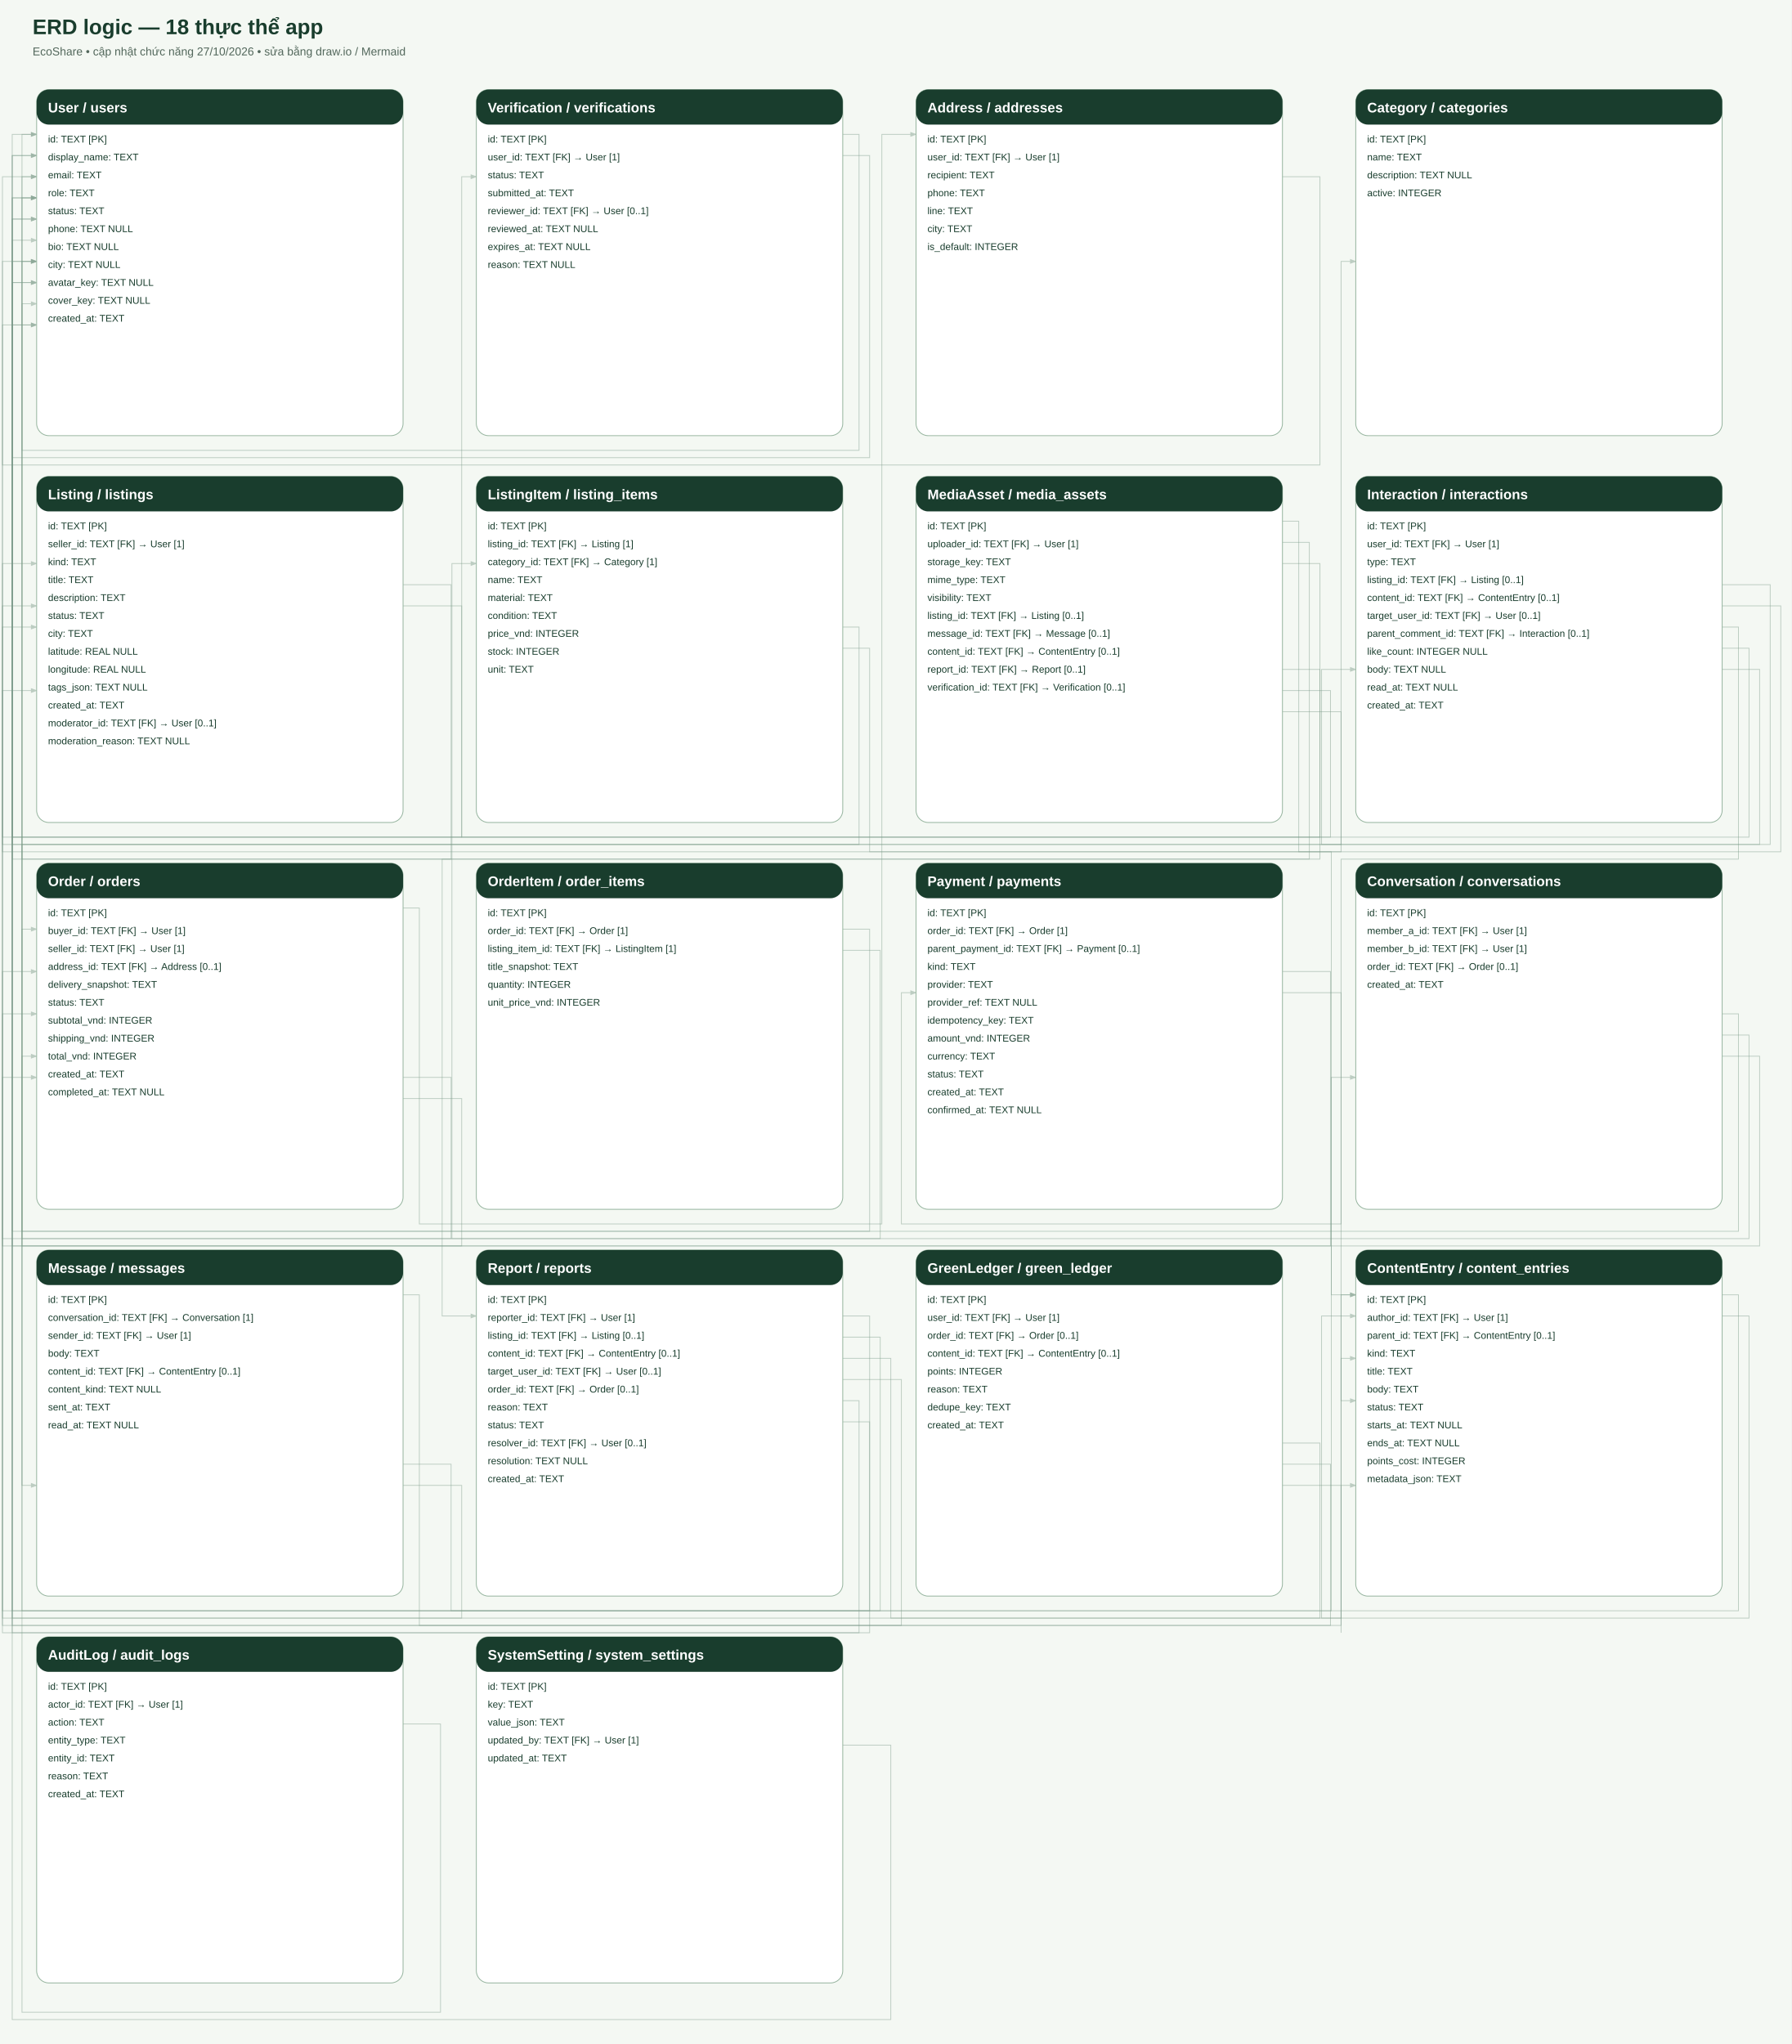
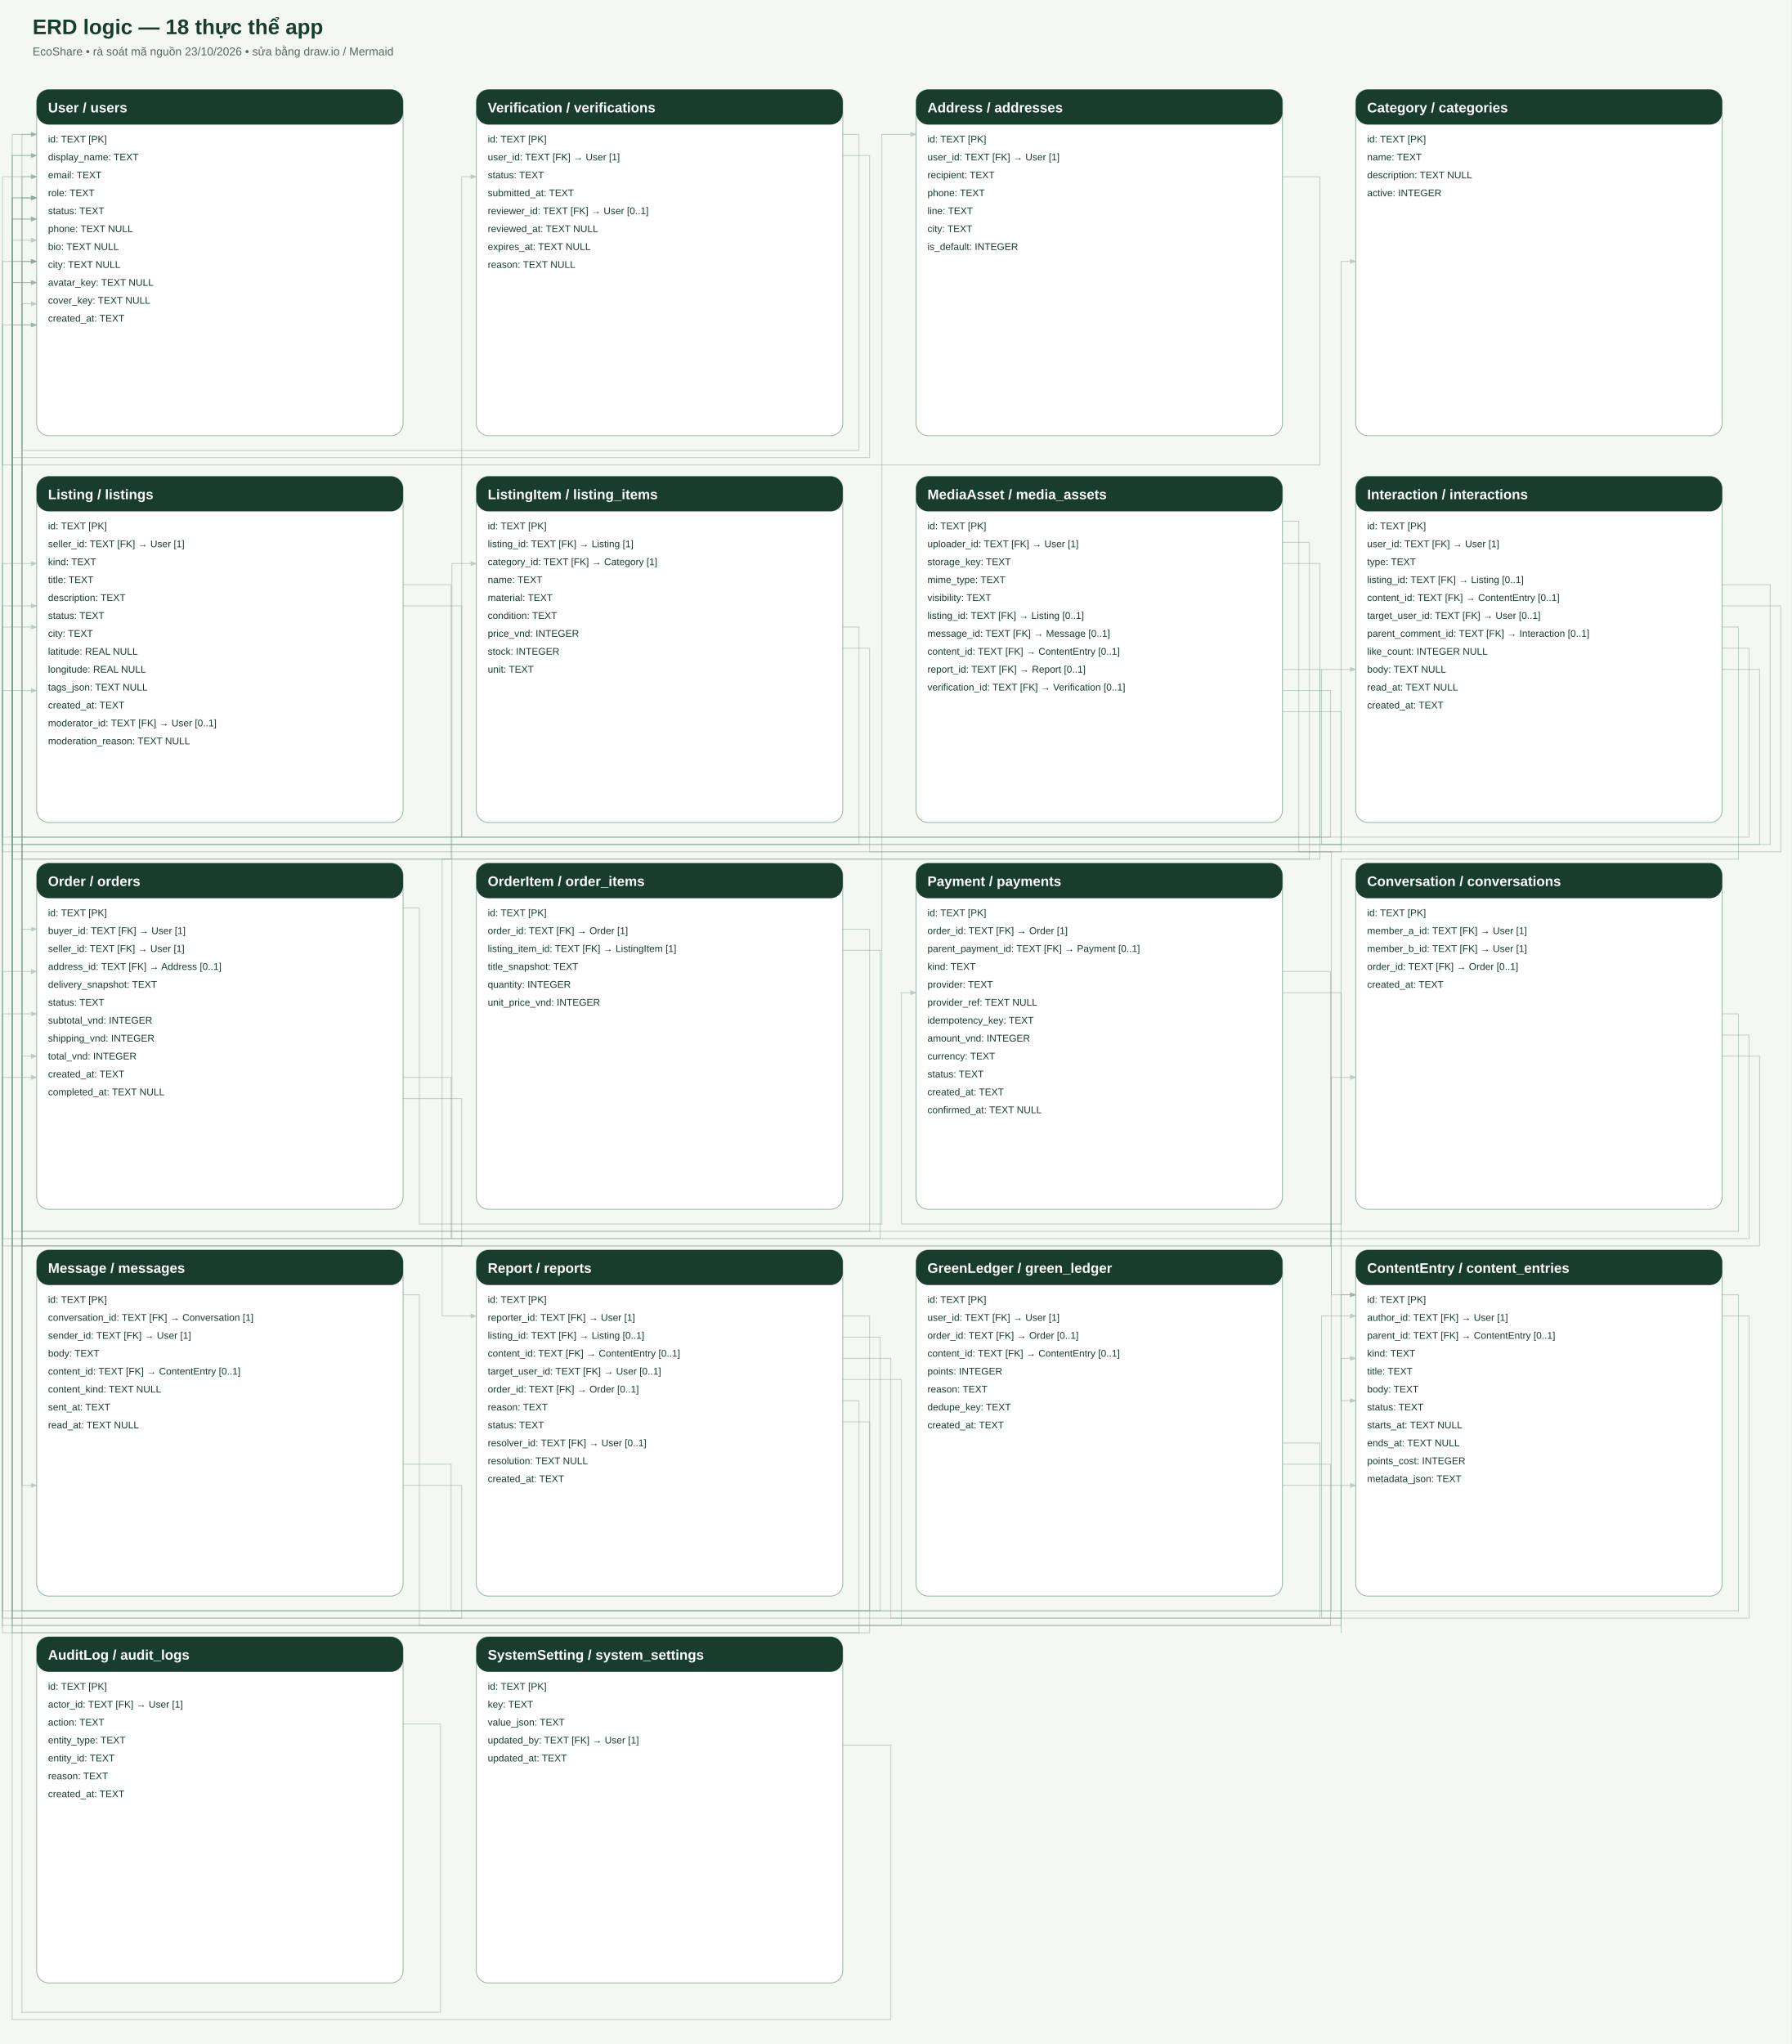
<svg xmlns="http://www.w3.org/2000/svg" width="2200" height="2510" viewBox="0 0 2200 2510" role="img" aria-label="ERD logic — 18 thực thể app">
  <defs>
    <marker id="arrow" markerWidth="8" markerHeight="8" refX="7" refY="3" orient="auto">
      <path d="M0,0 L0,6 L8,3 z" fill="#799987" />
    </marker>
  </defs>
  <rect width="100%" height="100%" fill="#f4f8f3" />
  <text x="40" y="42" font-family="Arial,sans-serif" font-size="26" font-weight="bold" fill="#193d2d">ERD logic — 18 thực thể app</text>
-   <text x="40" y="68" font-family="Arial,sans-serif" font-size="14" fill="#52675b">EcoShare • cập nhật chức năng 27/10/2026 • sửa bằng draw.io / Mermaid</text>
+   <text x="40" y="68" font-family="Arial,sans-serif" font-size="14" fill="#52675b">EcoShare • rà soát mã nguồn 23/10/2026 • sửa bằng draw.io / Mermaid</text>
  <path d="M1035,165 L1055,165 L1055,553 L27,553 L27,165 L45,165" stroke="#799987" opacity="0.45" fill="none" marker-end="url(#arrow)" />
  <path d="M1035,191 L1068,191 L1068,562 L15,562 L15,191 L45,191" stroke="#799987" opacity="0.45" fill="none" marker-end="url(#arrow)" />
  <path d="M1575,217 L1621,217 L1621,571 L3,571 L3,217 L45,217" stroke="#799987" opacity="0.45" fill="none" marker-end="url(#arrow)" />
  <path d="M495,718 L554,718 L554,1055 L27,1055 L27,243 L45,243" stroke="#799987" opacity="0.45" fill="none" marker-end="url(#arrow)" />
  <path d="M495,744 L567,744 L567,1028 L15,1028 L15,269 L45,269" stroke="#799987" opacity="0.45" fill="none" marker-end="url(#arrow)" />
  <path d="M1035,770 L1055,770 L1055,1037 L3,1037 L3,770 L45,770" stroke="#799987" opacity="0.45" fill="none" marker-end="url(#arrow)" />
  <path d="M1035,796 L1068,796 L1068,1046 L1647,1046 L1647,321 L1665,321" stroke="#799987" opacity="0.45" fill="none" marker-end="url(#arrow)" />
  <path d="M1575,822 L1621,822 L1621,1055 L15,1055 L15,347 L45,347" stroke="#799987" opacity="0.45" fill="none" marker-end="url(#arrow)" />
  <path d="M1575,848 L1634,848 L1634,1028 L3,1028 L3,848 L45,848" stroke="#799987" opacity="0.45" fill="none" marker-end="url(#arrow)" />
  <path d="M1575,874 L1647,874 L1647,1037 L27,1037 L27,1824 L45,1824" stroke="#799987" opacity="0.45" fill="none" marker-end="url(#arrow)" />
  <path d="M1575,640 L1595,640 L1595,1046 L1635,1046 L1635,1590 L1665,1590" stroke="#799987" opacity="0.45" fill="none" marker-end="url(#arrow)" />
  <path d="M1575,666 L1608,666 L1608,1055 L543,1055 L543,1616 L585,1616" stroke="#799987" opacity="0.45" fill="none" marker-end="url(#arrow)" />
  <path d="M1575,692 L1621,692 L1621,1028 L567,1028 L567,217 L585,217" stroke="#799987" opacity="0.45" fill="none" marker-end="url(#arrow)" />
  <path d="M2115,718 L2174,718 L2174,1037 L15,1037 L15,243 L45,243" stroke="#799987" opacity="0.45" fill="none" marker-end="url(#arrow)" />
  <path d="M2115,744 L2187,744 L2187,1046 L3,1046 L3,744 L45,744" stroke="#799987" opacity="0.45" fill="none" marker-end="url(#arrow)" />
  <path d="M2115,770 L2135,770 L2135,1055 L1647,1055 L1647,1720 L1665,1720" stroke="#799987" opacity="0.45" fill="none" marker-end="url(#arrow)" />
  <path d="M2115,796 L2148,796 L2148,1028 L15,1028 L15,321 L45,321" stroke="#799987" opacity="0.45" fill="none" marker-end="url(#arrow)" />
  <path d="M2115,822 L2161,822 L2161,1037 L1623,1037 L1623,822 L1665,822" stroke="#799987" opacity="0.45" fill="none" marker-end="url(#arrow)" />
  <path d="M495,1323 L554,1323 L554,1521 L27,1521 L27,373 L45,373" stroke="#799987" opacity="0.45" fill="none" marker-end="url(#arrow)" />
  <path d="M495,1349 L567,1349 L567,1530 L15,1530 L15,399 L45,399" stroke="#799987" opacity="0.45" fill="none" marker-end="url(#arrow)" />
  <path d="M495,1115 L515,1115 L515,1503 L1083,1503 L1083,165 L1125,165" stroke="#799987" opacity="0.45" fill="none" marker-end="url(#arrow)" />
  <path d="M1035,1141 L1068,1141 L1068,1512 L27,1512 L27,1141 L45,1141" stroke="#799987" opacity="0.45" fill="none" marker-end="url(#arrow)" />
  <path d="M1035,1167 L1081,1167 L1081,1521 L555,1521 L555,692 L585,692" stroke="#799987" opacity="0.45" fill="none" marker-end="url(#arrow)" />
  <path d="M1575,1193 L1634,1193 L1634,1530 L3,1530 L3,1193 L45,1193" stroke="#799987" opacity="0.45" fill="none" marker-end="url(#arrow)" />
  <path d="M1575,1219 L1647,1219 L1647,1503 L1107,1503 L1107,1219 L1125,1219" stroke="#799987" opacity="0.45" fill="none" marker-end="url(#arrow)" />
  <path d="M2115,1245 L2135,1245 L2135,1512 L15,1512 L15,295 L45,295" stroke="#799987" opacity="0.45" fill="none" marker-end="url(#arrow)" />
  <path d="M2115,1271 L2148,1271 L2148,1521 L3,1521 L3,321 L45,321" stroke="#799987" opacity="0.45" fill="none" marker-end="url(#arrow)" />
  <path d="M2115,1297 L2161,1297 L2161,1530 L27,1530 L27,1297 L45,1297" stroke="#799987" opacity="0.45" fill="none" marker-end="url(#arrow)" />
  <path d="M495,1798 L554,1798 L554,1978 L1635,1978 L1635,1323 L1665,1323" stroke="#799987" opacity="0.45" fill="none" marker-end="url(#arrow)" />
  <path d="M495,1824 L567,1824 L567,1987 L3,1987 L3,399 L45,399" stroke="#799987" opacity="0.45" fill="none" marker-end="url(#arrow)" />
  <path d="M495,1590 L515,1590 L515,1996 L1647,1996 L1647,1590 L1665,1590" stroke="#799987" opacity="0.45" fill="none" marker-end="url(#arrow)" />
  <path d="M1035,1616 L1068,1616 L1068,2005 L15,2005 L15,191 L45,191" stroke="#799987" opacity="0.45" fill="none" marker-end="url(#arrow)" />
  <path d="M1035,1642 L1081,1642 L1081,1978 L3,1978 L3,692 L45,692" stroke="#799987" opacity="0.45" fill="none" marker-end="url(#arrow)" />
  <path d="M1035,1668 L1094,1668 L1094,1987 L1647,1987 L1647,1668 L1665,1668" stroke="#799987" opacity="0.45" fill="none" marker-end="url(#arrow)" />
  <path d="M1035,1694 L1107,1694 L1107,1996 L15,1996 L15,269 L45,269" stroke="#799987" opacity="0.45" fill="none" marker-end="url(#arrow)" />
  <path d="M1035,1720 L1055,1720 L1055,2005 L3,2005 L3,1245 L45,1245" stroke="#799987" opacity="0.45" fill="none" marker-end="url(#arrow)" />
  <path d="M1035,1746 L1068,1746 L1068,1978 L27,1978 L27,321 L45,321" stroke="#799987" opacity="0.45" fill="none" marker-end="url(#arrow)" />
  <path d="M1575,1772 L1621,1772 L1621,1987 L15,1987 L15,347 L45,347" stroke="#799987" opacity="0.45" fill="none" marker-end="url(#arrow)" />
  <path d="M1575,1798 L1634,1798 L1634,1996 L3,1996 L3,1323 L45,1323" stroke="#799987" opacity="0.45" fill="none" marker-end="url(#arrow)" />
  <path d="M1575,1824 L1647,1824 L1647,2005 L1647,2005 L1647,1824 L1665,1824" stroke="#799987" opacity="0.45" fill="none" marker-end="url(#arrow)" />
  <path d="M2115,1590 L2135,1590 L2135,1978 L15,1978 L15,165 L45,165" stroke="#799987" opacity="0.45" fill="none" marker-end="url(#arrow)" />
  <path d="M2115,1616 L2148,1616 L2148,1987 L1623,1987 L1623,1616 L1665,1616" stroke="#799987" opacity="0.45" fill="none" marker-end="url(#arrow)" />
  <path d="M495,2117 L541,2117 L541,2471 L27,2471 L27,217 L45,217" stroke="#799987" opacity="0.45" fill="none" marker-end="url(#arrow)" />
  <path d="M1035,2143 L1094,2143 L1094,2480 L15,2480 L15,243 L45,243" stroke="#799987" opacity="0.45" fill="none" marker-end="url(#arrow)" />
  <g>
    <rect x="45" y="110" width="450" height="425" rx="15" fill="white" stroke="#94b39d" />
    <rect x="45" y="110" width="450" height="43" rx="15" fill="#193d2d" />
    <text x="59" y="138" font-family="Arial,sans-serif" font-size="17" font-weight="bold" fill="white">User / users</text>
    <text x="59" y="175" font-family="Arial,sans-serif" font-size="12" fill="#193d2d">id: TEXT [PK]</text>
    <text x="59" y="197" font-family="Arial,sans-serif" font-size="12" fill="#193d2d">display_name: TEXT</text>
    <text x="59" y="219" font-family="Arial,sans-serif" font-size="12" fill="#193d2d">email: TEXT</text>
    <text x="59" y="241" font-family="Arial,sans-serif" font-size="12" fill="#193d2d">role: TEXT</text>
    <text x="59" y="263" font-family="Arial,sans-serif" font-size="12" fill="#193d2d">status: TEXT</text>
    <text x="59" y="285" font-family="Arial,sans-serif" font-size="12" fill="#193d2d">phone: TEXT NULL</text>
    <text x="59" y="307" font-family="Arial,sans-serif" font-size="12" fill="#193d2d">bio: TEXT NULL</text>
    <text x="59" y="329" font-family="Arial,sans-serif" font-size="12" fill="#193d2d">city: TEXT NULL</text>
    <text x="59" y="351" font-family="Arial,sans-serif" font-size="12" fill="#193d2d">avatar_key: TEXT NULL</text>
    <text x="59" y="373" font-family="Arial,sans-serif" font-size="12" fill="#193d2d">cover_key: TEXT NULL</text>
    <text x="59" y="395" font-family="Arial,sans-serif" font-size="12" fill="#193d2d">created_at: TEXT</text>
  </g>
  <g>
    <rect x="585" y="110" width="450" height="425" rx="15" fill="white" stroke="#94b39d" />
    <rect x="585" y="110" width="450" height="43" rx="15" fill="#193d2d" />
    <text x="599" y="138" font-family="Arial,sans-serif" font-size="17" font-weight="bold" fill="white">Verification / verifications</text>
    <text x="599" y="175" font-family="Arial,sans-serif" font-size="12" fill="#193d2d">id: TEXT [PK]</text>
    <text x="599" y="197" font-family="Arial,sans-serif" font-size="12" fill="#193d2d">user_id: TEXT [FK] → User [1]</text>
    <text x="599" y="219" font-family="Arial,sans-serif" font-size="12" fill="#193d2d">status: TEXT</text>
    <text x="599" y="241" font-family="Arial,sans-serif" font-size="12" fill="#193d2d">submitted_at: TEXT</text>
    <text x="599" y="263" font-family="Arial,sans-serif" font-size="12" fill="#193d2d">reviewer_id: TEXT [FK] → User [0..1]</text>
    <text x="599" y="285" font-family="Arial,sans-serif" font-size="12" fill="#193d2d">reviewed_at: TEXT NULL</text>
    <text x="599" y="307" font-family="Arial,sans-serif" font-size="12" fill="#193d2d">expires_at: TEXT NULL</text>
    <text x="599" y="329" font-family="Arial,sans-serif" font-size="12" fill="#193d2d">reason: TEXT NULL</text>
  </g>
  <g>
    <rect x="1125" y="110" width="450" height="425" rx="15" fill="white" stroke="#94b39d" />
    <rect x="1125" y="110" width="450" height="43" rx="15" fill="#193d2d" />
    <text x="1139" y="138" font-family="Arial,sans-serif" font-size="17" font-weight="bold" fill="white">Address / addresses</text>
    <text x="1139" y="175" font-family="Arial,sans-serif" font-size="12" fill="#193d2d">id: TEXT [PK]</text>
    <text x="1139" y="197" font-family="Arial,sans-serif" font-size="12" fill="#193d2d">user_id: TEXT [FK] → User [1]</text>
    <text x="1139" y="219" font-family="Arial,sans-serif" font-size="12" fill="#193d2d">recipient: TEXT</text>
    <text x="1139" y="241" font-family="Arial,sans-serif" font-size="12" fill="#193d2d">phone: TEXT</text>
    <text x="1139" y="263" font-family="Arial,sans-serif" font-size="12" fill="#193d2d">line: TEXT</text>
    <text x="1139" y="285" font-family="Arial,sans-serif" font-size="12" fill="#193d2d">city: TEXT</text>
    <text x="1139" y="307" font-family="Arial,sans-serif" font-size="12" fill="#193d2d">is_default: INTEGER</text>
  </g>
  <g>
    <rect x="1665" y="110" width="450" height="425" rx="15" fill="white" stroke="#94b39d" />
    <rect x="1665" y="110" width="450" height="43" rx="15" fill="#193d2d" />
    <text x="1679" y="138" font-family="Arial,sans-serif" font-size="17" font-weight="bold" fill="white">Category / categories</text>
    <text x="1679" y="175" font-family="Arial,sans-serif" font-size="12" fill="#193d2d">id: TEXT [PK]</text>
    <text x="1679" y="197" font-family="Arial,sans-serif" font-size="12" fill="#193d2d">name: TEXT</text>
    <text x="1679" y="219" font-family="Arial,sans-serif" font-size="12" fill="#193d2d">description: TEXT NULL</text>
    <text x="1679" y="241" font-family="Arial,sans-serif" font-size="12" fill="#193d2d">active: INTEGER</text>
  </g>
  <g>
    <rect x="45" y="585" width="450" height="425" rx="15" fill="white" stroke="#94b39d" />
    <rect x="45" y="585" width="450" height="43" rx="15" fill="#193d2d" />
    <text x="59" y="613" font-family="Arial,sans-serif" font-size="17" font-weight="bold" fill="white">Listing / listings</text>
    <text x="59" y="650" font-family="Arial,sans-serif" font-size="12" fill="#193d2d">id: TEXT [PK]</text>
    <text x="59" y="672" font-family="Arial,sans-serif" font-size="12" fill="#193d2d">seller_id: TEXT [FK] → User [1]</text>
    <text x="59" y="694" font-family="Arial,sans-serif" font-size="12" fill="#193d2d">kind: TEXT</text>
    <text x="59" y="716" font-family="Arial,sans-serif" font-size="12" fill="#193d2d">title: TEXT</text>
    <text x="59" y="738" font-family="Arial,sans-serif" font-size="12" fill="#193d2d">description: TEXT</text>
    <text x="59" y="760" font-family="Arial,sans-serif" font-size="12" fill="#193d2d">status: TEXT</text>
    <text x="59" y="782" font-family="Arial,sans-serif" font-size="12" fill="#193d2d">city: TEXT</text>
    <text x="59" y="804" font-family="Arial,sans-serif" font-size="12" fill="#193d2d">latitude: REAL NULL</text>
    <text x="59" y="826" font-family="Arial,sans-serif" font-size="12" fill="#193d2d">longitude: REAL NULL</text>
    <text x="59" y="848" font-family="Arial,sans-serif" font-size="12" fill="#193d2d">tags_json: TEXT NULL</text>
    <text x="59" y="870" font-family="Arial,sans-serif" font-size="12" fill="#193d2d">created_at: TEXT</text>
    <text x="59" y="892" font-family="Arial,sans-serif" font-size="12" fill="#193d2d">moderator_id: TEXT [FK] → User [0..1]</text>
    <text x="59" y="914" font-family="Arial,sans-serif" font-size="12" fill="#193d2d">moderation_reason: TEXT NULL</text>
  </g>
  <g>
    <rect x="585" y="585" width="450" height="425" rx="15" fill="white" stroke="#94b39d" />
    <rect x="585" y="585" width="450" height="43" rx="15" fill="#193d2d" />
    <text x="599" y="613" font-family="Arial,sans-serif" font-size="17" font-weight="bold" fill="white">ListingItem / listing_items</text>
    <text x="599" y="650" font-family="Arial,sans-serif" font-size="12" fill="#193d2d">id: TEXT [PK]</text>
    <text x="599" y="672" font-family="Arial,sans-serif" font-size="12" fill="#193d2d">listing_id: TEXT [FK] → Listing [1]</text>
    <text x="599" y="694" font-family="Arial,sans-serif" font-size="12" fill="#193d2d">category_id: TEXT [FK] → Category [1]</text>
    <text x="599" y="716" font-family="Arial,sans-serif" font-size="12" fill="#193d2d">name: TEXT</text>
    <text x="599" y="738" font-family="Arial,sans-serif" font-size="12" fill="#193d2d">material: TEXT</text>
    <text x="599" y="760" font-family="Arial,sans-serif" font-size="12" fill="#193d2d">condition: TEXT</text>
    <text x="599" y="782" font-family="Arial,sans-serif" font-size="12" fill="#193d2d">price_vnd: INTEGER</text>
    <text x="599" y="804" font-family="Arial,sans-serif" font-size="12" fill="#193d2d">stock: INTEGER</text>
    <text x="599" y="826" font-family="Arial,sans-serif" font-size="12" fill="#193d2d">unit: TEXT</text>
  </g>
  <g>
    <rect x="1125" y="585" width="450" height="425" rx="15" fill="white" stroke="#94b39d" />
    <rect x="1125" y="585" width="450" height="43" rx="15" fill="#193d2d" />
    <text x="1139" y="613" font-family="Arial,sans-serif" font-size="17" font-weight="bold" fill="white">MediaAsset / media_assets</text>
    <text x="1139" y="650" font-family="Arial,sans-serif" font-size="12" fill="#193d2d">id: TEXT [PK]</text>
    <text x="1139" y="672" font-family="Arial,sans-serif" font-size="12" fill="#193d2d">uploader_id: TEXT [FK] → User [1]</text>
    <text x="1139" y="694" font-family="Arial,sans-serif" font-size="12" fill="#193d2d">storage_key: TEXT</text>
    <text x="1139" y="716" font-family="Arial,sans-serif" font-size="12" fill="#193d2d">mime_type: TEXT</text>
    <text x="1139" y="738" font-family="Arial,sans-serif" font-size="12" fill="#193d2d">visibility: TEXT</text>
    <text x="1139" y="760" font-family="Arial,sans-serif" font-size="12" fill="#193d2d">listing_id: TEXT [FK] → Listing [0..1]</text>
    <text x="1139" y="782" font-family="Arial,sans-serif" font-size="12" fill="#193d2d">message_id: TEXT [FK] → Message [0..1]</text>
    <text x="1139" y="804" font-family="Arial,sans-serif" font-size="12" fill="#193d2d">content_id: TEXT [FK] → ContentEntry [0..1]</text>
    <text x="1139" y="826" font-family="Arial,sans-serif" font-size="12" fill="#193d2d">report_id: TEXT [FK] → Report [0..1]</text>
    <text x="1139" y="848" font-family="Arial,sans-serif" font-size="12" fill="#193d2d">verification_id: TEXT [FK] → Verification [0..1]</text>
  </g>
  <g>
    <rect x="1665" y="585" width="450" height="425" rx="15" fill="white" stroke="#94b39d" />
    <rect x="1665" y="585" width="450" height="43" rx="15" fill="#193d2d" />
    <text x="1679" y="613" font-family="Arial,sans-serif" font-size="17" font-weight="bold" fill="white">Interaction / interactions</text>
    <text x="1679" y="650" font-family="Arial,sans-serif" font-size="12" fill="#193d2d">id: TEXT [PK]</text>
    <text x="1679" y="672" font-family="Arial,sans-serif" font-size="12" fill="#193d2d">user_id: TEXT [FK] → User [1]</text>
    <text x="1679" y="694" font-family="Arial,sans-serif" font-size="12" fill="#193d2d">type: TEXT</text>
    <text x="1679" y="716" font-family="Arial,sans-serif" font-size="12" fill="#193d2d">listing_id: TEXT [FK] → Listing [0..1]</text>
    <text x="1679" y="738" font-family="Arial,sans-serif" font-size="12" fill="#193d2d">content_id: TEXT [FK] → ContentEntry [0..1]</text>
    <text x="1679" y="760" font-family="Arial,sans-serif" font-size="12" fill="#193d2d">target_user_id: TEXT [FK] → User [0..1]</text>
    <text x="1679" y="782" font-family="Arial,sans-serif" font-size="12" fill="#193d2d">parent_comment_id: TEXT [FK] → Interaction [0..1]</text>
    <text x="1679" y="804" font-family="Arial,sans-serif" font-size="12" fill="#193d2d">like_count: INTEGER NULL</text>
    <text x="1679" y="826" font-family="Arial,sans-serif" font-size="12" fill="#193d2d">body: TEXT NULL</text>
    <text x="1679" y="848" font-family="Arial,sans-serif" font-size="12" fill="#193d2d">read_at: TEXT NULL</text>
    <text x="1679" y="870" font-family="Arial,sans-serif" font-size="12" fill="#193d2d">created_at: TEXT</text>
  </g>
  <g>
    <rect x="45" y="1060" width="450" height="425" rx="15" fill="white" stroke="#94b39d" />
    <rect x="45" y="1060" width="450" height="43" rx="15" fill="#193d2d" />
    <text x="59" y="1088" font-family="Arial,sans-serif" font-size="17" font-weight="bold" fill="white">Order / orders</text>
    <text x="59" y="1125" font-family="Arial,sans-serif" font-size="12" fill="#193d2d">id: TEXT [PK]</text>
    <text x="59" y="1147" font-family="Arial,sans-serif" font-size="12" fill="#193d2d">buyer_id: TEXT [FK] → User [1]</text>
    <text x="59" y="1169" font-family="Arial,sans-serif" font-size="12" fill="#193d2d">seller_id: TEXT [FK] → User [1]</text>
    <text x="59" y="1191" font-family="Arial,sans-serif" font-size="12" fill="#193d2d">address_id: TEXT [FK] → Address [0..1]</text>
    <text x="59" y="1213" font-family="Arial,sans-serif" font-size="12" fill="#193d2d">delivery_snapshot: TEXT</text>
    <text x="59" y="1235" font-family="Arial,sans-serif" font-size="12" fill="#193d2d">status: TEXT</text>
    <text x="59" y="1257" font-family="Arial,sans-serif" font-size="12" fill="#193d2d">subtotal_vnd: INTEGER</text>
    <text x="59" y="1279" font-family="Arial,sans-serif" font-size="12" fill="#193d2d">shipping_vnd: INTEGER</text>
    <text x="59" y="1301" font-family="Arial,sans-serif" font-size="12" fill="#193d2d">total_vnd: INTEGER</text>
    <text x="59" y="1323" font-family="Arial,sans-serif" font-size="12" fill="#193d2d">created_at: TEXT</text>
    <text x="59" y="1345" font-family="Arial,sans-serif" font-size="12" fill="#193d2d">completed_at: TEXT NULL</text>
  </g>
  <g>
    <rect x="585" y="1060" width="450" height="425" rx="15" fill="white" stroke="#94b39d" />
    <rect x="585" y="1060" width="450" height="43" rx="15" fill="#193d2d" />
    <text x="599" y="1088" font-family="Arial,sans-serif" font-size="17" font-weight="bold" fill="white">OrderItem / order_items</text>
    <text x="599" y="1125" font-family="Arial,sans-serif" font-size="12" fill="#193d2d">id: TEXT [PK]</text>
    <text x="599" y="1147" font-family="Arial,sans-serif" font-size="12" fill="#193d2d">order_id: TEXT [FK] → Order [1]</text>
    <text x="599" y="1169" font-family="Arial,sans-serif" font-size="12" fill="#193d2d">listing_item_id: TEXT [FK] → ListingItem [1]</text>
    <text x="599" y="1191" font-family="Arial,sans-serif" font-size="12" fill="#193d2d">title_snapshot: TEXT</text>
    <text x="599" y="1213" font-family="Arial,sans-serif" font-size="12" fill="#193d2d">quantity: INTEGER</text>
    <text x="599" y="1235" font-family="Arial,sans-serif" font-size="12" fill="#193d2d">unit_price_vnd: INTEGER</text>
  </g>
  <g>
    <rect x="1125" y="1060" width="450" height="425" rx="15" fill="white" stroke="#94b39d" />
    <rect x="1125" y="1060" width="450" height="43" rx="15" fill="#193d2d" />
    <text x="1139" y="1088" font-family="Arial,sans-serif" font-size="17" font-weight="bold" fill="white">Payment / payments</text>
    <text x="1139" y="1125" font-family="Arial,sans-serif" font-size="12" fill="#193d2d">id: TEXT [PK]</text>
    <text x="1139" y="1147" font-family="Arial,sans-serif" font-size="12" fill="#193d2d">order_id: TEXT [FK] → Order [1]</text>
    <text x="1139" y="1169" font-family="Arial,sans-serif" font-size="12" fill="#193d2d">parent_payment_id: TEXT [FK] → Payment [0..1]</text>
    <text x="1139" y="1191" font-family="Arial,sans-serif" font-size="12" fill="#193d2d">kind: TEXT</text>
    <text x="1139" y="1213" font-family="Arial,sans-serif" font-size="12" fill="#193d2d">provider: TEXT</text>
    <text x="1139" y="1235" font-family="Arial,sans-serif" font-size="12" fill="#193d2d">provider_ref: TEXT NULL</text>
    <text x="1139" y="1257" font-family="Arial,sans-serif" font-size="12" fill="#193d2d">idempotency_key: TEXT</text>
    <text x="1139" y="1279" font-family="Arial,sans-serif" font-size="12" fill="#193d2d">amount_vnd: INTEGER</text>
    <text x="1139" y="1301" font-family="Arial,sans-serif" font-size="12" fill="#193d2d">currency: TEXT</text>
    <text x="1139" y="1323" font-family="Arial,sans-serif" font-size="12" fill="#193d2d">status: TEXT</text>
    <text x="1139" y="1345" font-family="Arial,sans-serif" font-size="12" fill="#193d2d">created_at: TEXT</text>
    <text x="1139" y="1367" font-family="Arial,sans-serif" font-size="12" fill="#193d2d">confirmed_at: TEXT NULL</text>
  </g>
  <g>
    <rect x="1665" y="1060" width="450" height="425" rx="15" fill="white" stroke="#94b39d" />
    <rect x="1665" y="1060" width="450" height="43" rx="15" fill="#193d2d" />
    <text x="1679" y="1088" font-family="Arial,sans-serif" font-size="17" font-weight="bold" fill="white">Conversation / conversations</text>
    <text x="1679" y="1125" font-family="Arial,sans-serif" font-size="12" fill="#193d2d">id: TEXT [PK]</text>
    <text x="1679" y="1147" font-family="Arial,sans-serif" font-size="12" fill="#193d2d">member_a_id: TEXT [FK] → User [1]</text>
    <text x="1679" y="1169" font-family="Arial,sans-serif" font-size="12" fill="#193d2d">member_b_id: TEXT [FK] → User [1]</text>
    <text x="1679" y="1191" font-family="Arial,sans-serif" font-size="12" fill="#193d2d">order_id: TEXT [FK] → Order [0..1]</text>
    <text x="1679" y="1213" font-family="Arial,sans-serif" font-size="12" fill="#193d2d">created_at: TEXT</text>
  </g>
  <g>
    <rect x="45" y="1535" width="450" height="425" rx="15" fill="white" stroke="#94b39d" />
    <rect x="45" y="1535" width="450" height="43" rx="15" fill="#193d2d" />
    <text x="59" y="1563" font-family="Arial,sans-serif" font-size="17" font-weight="bold" fill="white">Message / messages</text>
    <text x="59" y="1600" font-family="Arial,sans-serif" font-size="12" fill="#193d2d">id: TEXT [PK]</text>
    <text x="59" y="1622" font-family="Arial,sans-serif" font-size="12" fill="#193d2d">conversation_id: TEXT [FK] → Conversation [1]</text>
    <text x="59" y="1644" font-family="Arial,sans-serif" font-size="12" fill="#193d2d">sender_id: TEXT [FK] → User [1]</text>
    <text x="59" y="1666" font-family="Arial,sans-serif" font-size="12" fill="#193d2d">body: TEXT</text>
    <text x="59" y="1688" font-family="Arial,sans-serif" font-size="12" fill="#193d2d">content_id: TEXT [FK] → ContentEntry [0..1]</text>
    <text x="59" y="1710" font-family="Arial,sans-serif" font-size="12" fill="#193d2d">content_kind: TEXT NULL</text>
    <text x="59" y="1732" font-family="Arial,sans-serif" font-size="12" fill="#193d2d">sent_at: TEXT</text>
    <text x="59" y="1754" font-family="Arial,sans-serif" font-size="12" fill="#193d2d">read_at: TEXT NULL</text>
  </g>
  <g>
    <rect x="585" y="1535" width="450" height="425" rx="15" fill="white" stroke="#94b39d" />
    <rect x="585" y="1535" width="450" height="43" rx="15" fill="#193d2d" />
    <text x="599" y="1563" font-family="Arial,sans-serif" font-size="17" font-weight="bold" fill="white">Report / reports</text>
    <text x="599" y="1600" font-family="Arial,sans-serif" font-size="12" fill="#193d2d">id: TEXT [PK]</text>
    <text x="599" y="1622" font-family="Arial,sans-serif" font-size="12" fill="#193d2d">reporter_id: TEXT [FK] → User [1]</text>
    <text x="599" y="1644" font-family="Arial,sans-serif" font-size="12" fill="#193d2d">listing_id: TEXT [FK] → Listing [0..1]</text>
    <text x="599" y="1666" font-family="Arial,sans-serif" font-size="12" fill="#193d2d">content_id: TEXT [FK] → ContentEntry [0..1]</text>
    <text x="599" y="1688" font-family="Arial,sans-serif" font-size="12" fill="#193d2d">target_user_id: TEXT [FK] → User [0..1]</text>
    <text x="599" y="1710" font-family="Arial,sans-serif" font-size="12" fill="#193d2d">order_id: TEXT [FK] → Order [0..1]</text>
    <text x="599" y="1732" font-family="Arial,sans-serif" font-size="12" fill="#193d2d">reason: TEXT</text>
    <text x="599" y="1754" font-family="Arial,sans-serif" font-size="12" fill="#193d2d">status: TEXT</text>
    <text x="599" y="1776" font-family="Arial,sans-serif" font-size="12" fill="#193d2d">resolver_id: TEXT [FK] → User [0..1]</text>
    <text x="599" y="1798" font-family="Arial,sans-serif" font-size="12" fill="#193d2d">resolution: TEXT NULL</text>
    <text x="599" y="1820" font-family="Arial,sans-serif" font-size="12" fill="#193d2d">created_at: TEXT</text>
  </g>
  <g>
    <rect x="1125" y="1535" width="450" height="425" rx="15" fill="white" stroke="#94b39d" />
    <rect x="1125" y="1535" width="450" height="43" rx="15" fill="#193d2d" />
    <text x="1139" y="1563" font-family="Arial,sans-serif" font-size="17" font-weight="bold" fill="white">GreenLedger / green_ledger</text>
    <text x="1139" y="1600" font-family="Arial,sans-serif" font-size="12" fill="#193d2d">id: TEXT [PK]</text>
    <text x="1139" y="1622" font-family="Arial,sans-serif" font-size="12" fill="#193d2d">user_id: TEXT [FK] → User [1]</text>
    <text x="1139" y="1644" font-family="Arial,sans-serif" font-size="12" fill="#193d2d">order_id: TEXT [FK] → Order [0..1]</text>
    <text x="1139" y="1666" font-family="Arial,sans-serif" font-size="12" fill="#193d2d">content_id: TEXT [FK] → ContentEntry [0..1]</text>
    <text x="1139" y="1688" font-family="Arial,sans-serif" font-size="12" fill="#193d2d">points: INTEGER</text>
    <text x="1139" y="1710" font-family="Arial,sans-serif" font-size="12" fill="#193d2d">reason: TEXT</text>
    <text x="1139" y="1732" font-family="Arial,sans-serif" font-size="12" fill="#193d2d">dedupe_key: TEXT</text>
    <text x="1139" y="1754" font-family="Arial,sans-serif" font-size="12" fill="#193d2d">created_at: TEXT</text>
  </g>
  <g>
    <rect x="1665" y="1535" width="450" height="425" rx="15" fill="white" stroke="#94b39d" />
    <rect x="1665" y="1535" width="450" height="43" rx="15" fill="#193d2d" />
    <text x="1679" y="1563" font-family="Arial,sans-serif" font-size="17" font-weight="bold" fill="white">ContentEntry / content_entries</text>
    <text x="1679" y="1600" font-family="Arial,sans-serif" font-size="12" fill="#193d2d">id: TEXT [PK]</text>
    <text x="1679" y="1622" font-family="Arial,sans-serif" font-size="12" fill="#193d2d">author_id: TEXT [FK] → User [1]</text>
    <text x="1679" y="1644" font-family="Arial,sans-serif" font-size="12" fill="#193d2d">parent_id: TEXT [FK] → ContentEntry [0..1]</text>
    <text x="1679" y="1666" font-family="Arial,sans-serif" font-size="12" fill="#193d2d">kind: TEXT</text>
    <text x="1679" y="1688" font-family="Arial,sans-serif" font-size="12" fill="#193d2d">title: TEXT</text>
    <text x="1679" y="1710" font-family="Arial,sans-serif" font-size="12" fill="#193d2d">body: TEXT</text>
    <text x="1679" y="1732" font-family="Arial,sans-serif" font-size="12" fill="#193d2d">status: TEXT</text>
    <text x="1679" y="1754" font-family="Arial,sans-serif" font-size="12" fill="#193d2d">starts_at: TEXT NULL</text>
    <text x="1679" y="1776" font-family="Arial,sans-serif" font-size="12" fill="#193d2d">ends_at: TEXT NULL</text>
    <text x="1679" y="1798" font-family="Arial,sans-serif" font-size="12" fill="#193d2d">points_cost: INTEGER</text>
    <text x="1679" y="1820" font-family="Arial,sans-serif" font-size="12" fill="#193d2d">metadata_json: TEXT</text>
  </g>
  <g>
    <rect x="45" y="2010" width="450" height="425" rx="15" fill="white" stroke="#94b39d" />
    <rect x="45" y="2010" width="450" height="43" rx="15" fill="#193d2d" />
    <text x="59" y="2038" font-family="Arial,sans-serif" font-size="17" font-weight="bold" fill="white">AuditLog / audit_logs</text>
    <text x="59" y="2075" font-family="Arial,sans-serif" font-size="12" fill="#193d2d">id: TEXT [PK]</text>
    <text x="59" y="2097" font-family="Arial,sans-serif" font-size="12" fill="#193d2d">actor_id: TEXT [FK] → User [1]</text>
    <text x="59" y="2119" font-family="Arial,sans-serif" font-size="12" fill="#193d2d">action: TEXT</text>
    <text x="59" y="2141" font-family="Arial,sans-serif" font-size="12" fill="#193d2d">entity_type: TEXT</text>
    <text x="59" y="2163" font-family="Arial,sans-serif" font-size="12" fill="#193d2d">entity_id: TEXT</text>
    <text x="59" y="2185" font-family="Arial,sans-serif" font-size="12" fill="#193d2d">reason: TEXT</text>
    <text x="59" y="2207" font-family="Arial,sans-serif" font-size="12" fill="#193d2d">created_at: TEXT</text>
  </g>
  <g>
    <rect x="585" y="2010" width="450" height="425" rx="15" fill="white" stroke="#94b39d" />
    <rect x="585" y="2010" width="450" height="43" rx="15" fill="#193d2d" />
    <text x="599" y="2038" font-family="Arial,sans-serif" font-size="17" font-weight="bold" fill="white">SystemSetting / system_settings</text>
    <text x="599" y="2075" font-family="Arial,sans-serif" font-size="12" fill="#193d2d">id: TEXT [PK]</text>
    <text x="599" y="2097" font-family="Arial,sans-serif" font-size="12" fill="#193d2d">key: TEXT</text>
    <text x="599" y="2119" font-family="Arial,sans-serif" font-size="12" fill="#193d2d">value_json: TEXT</text>
    <text x="599" y="2141" font-family="Arial,sans-serif" font-size="12" fill="#193d2d">updated_by: TEXT [FK] → User [1]</text>
    <text x="599" y="2163" font-family="Arial,sans-serif" font-size="12" fill="#193d2d">updated_at: TEXT</text>
  </g>
</svg>
